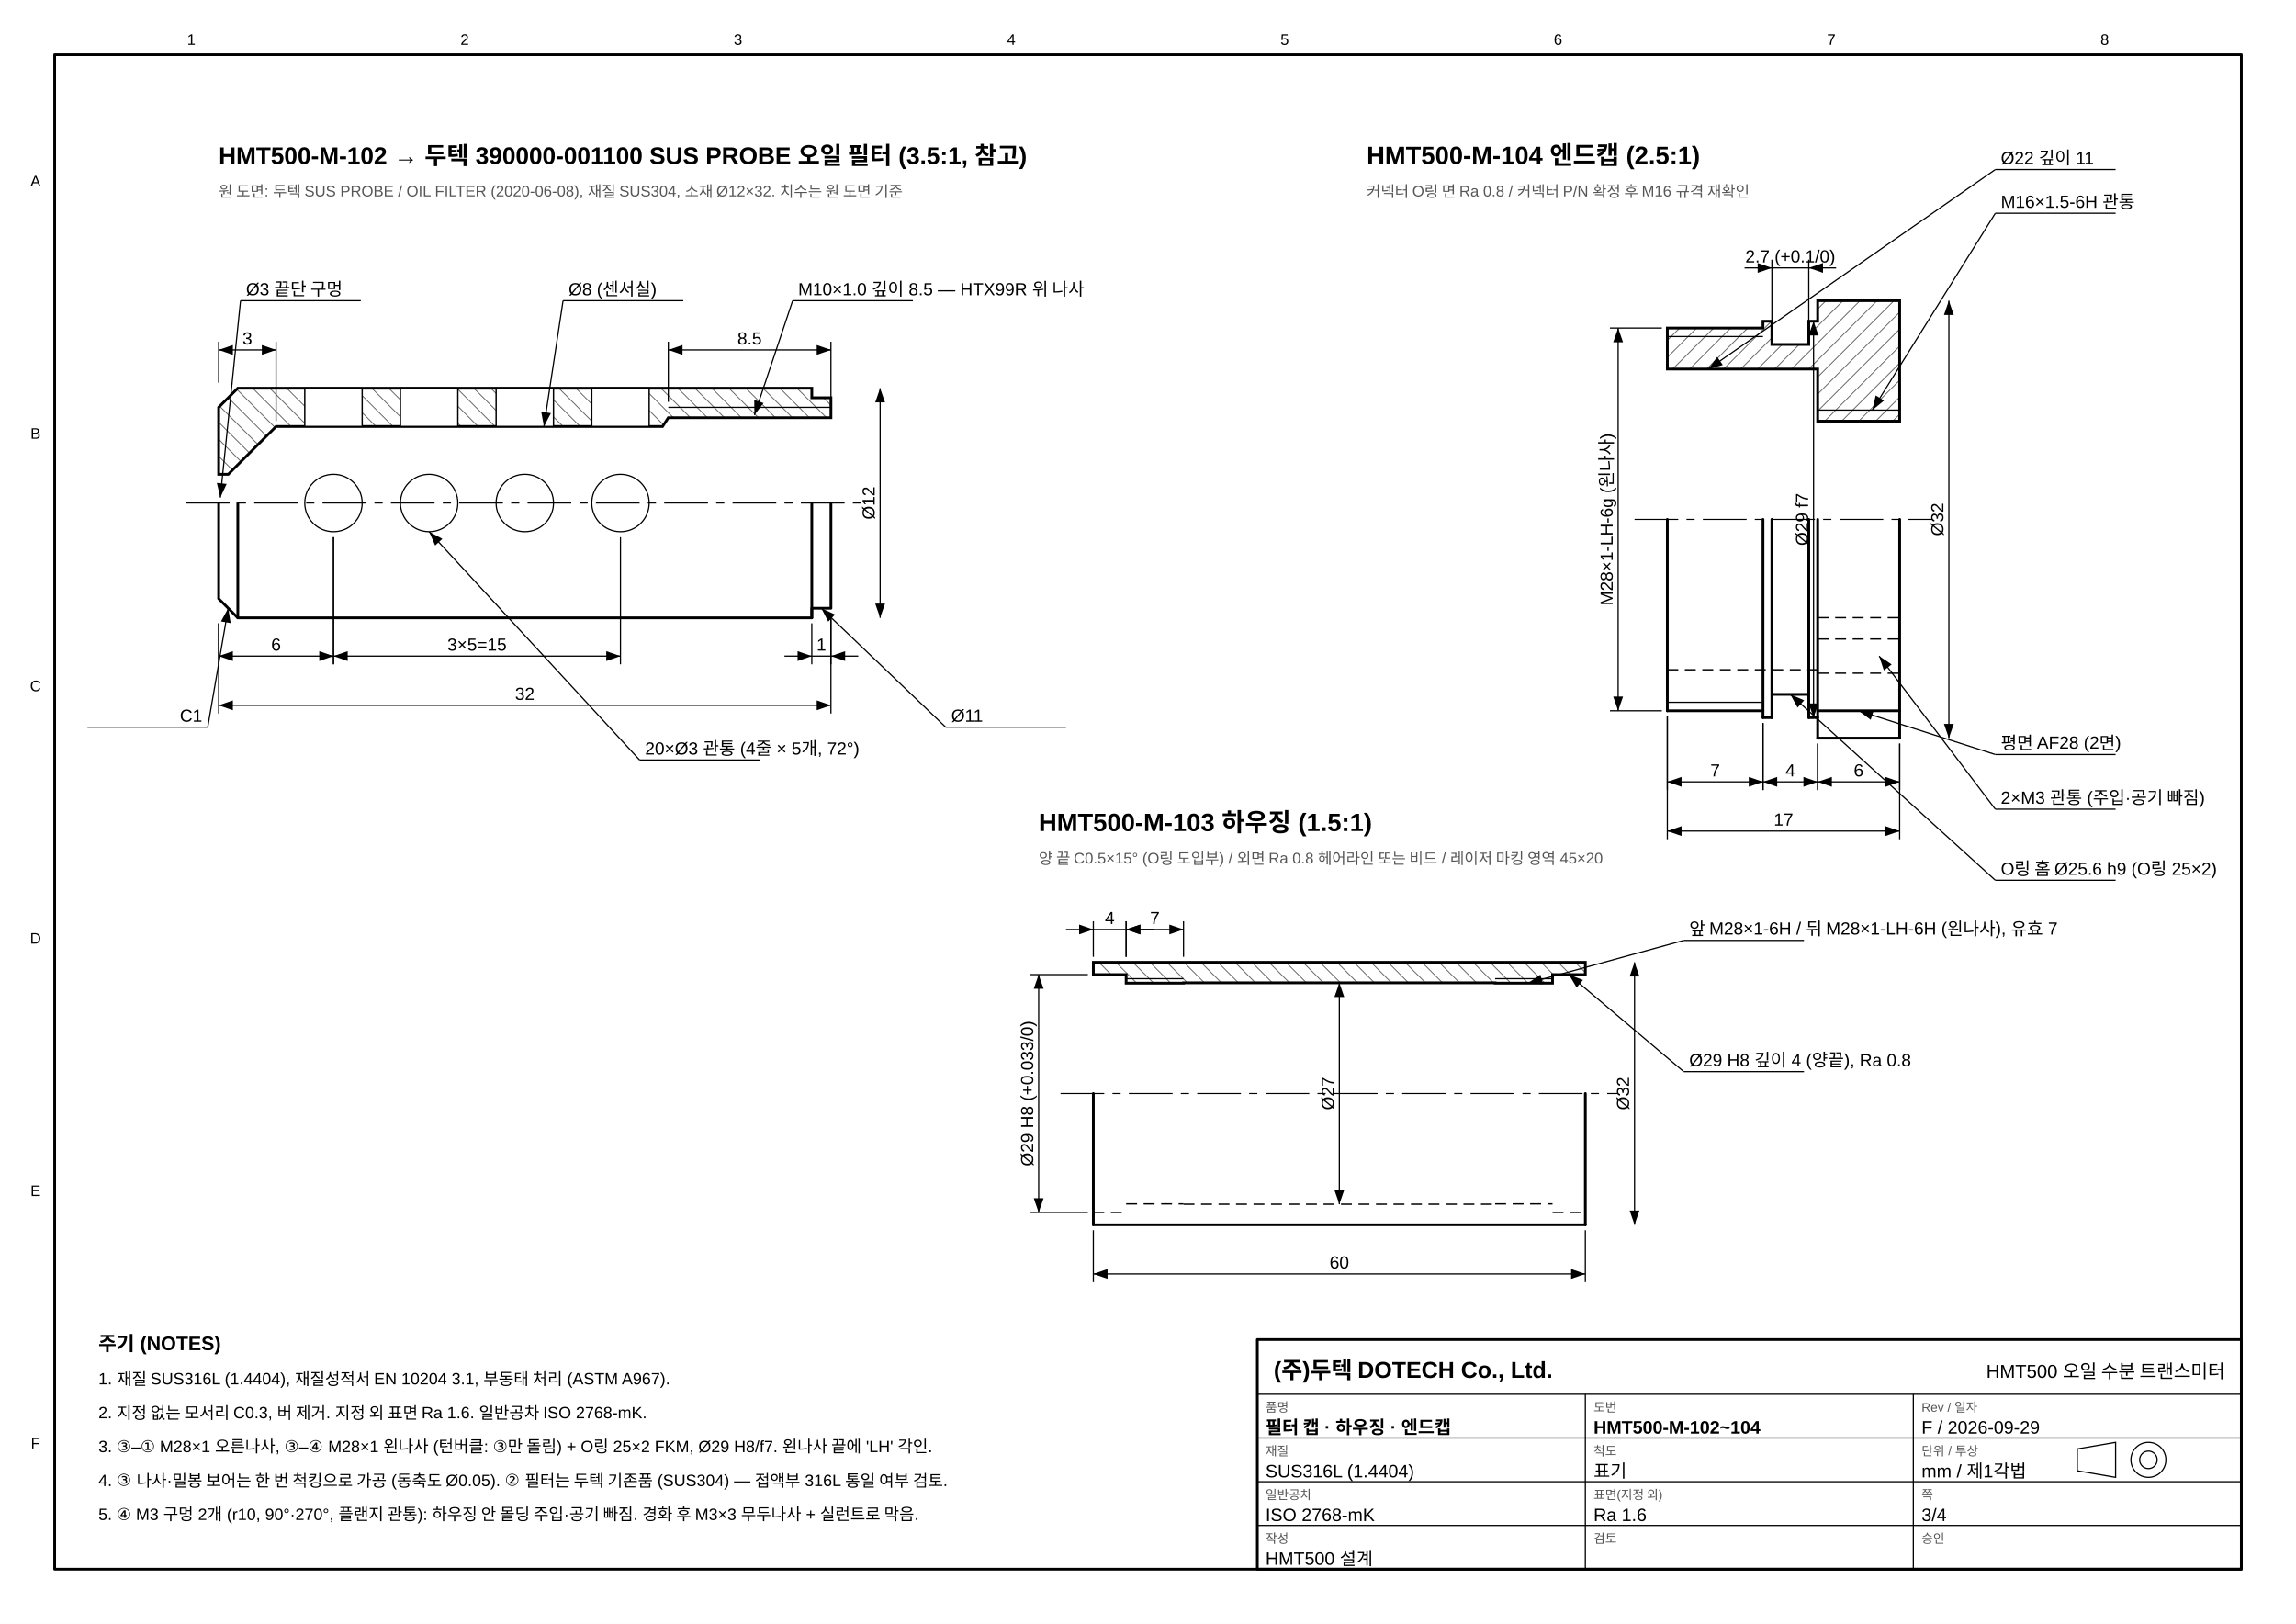
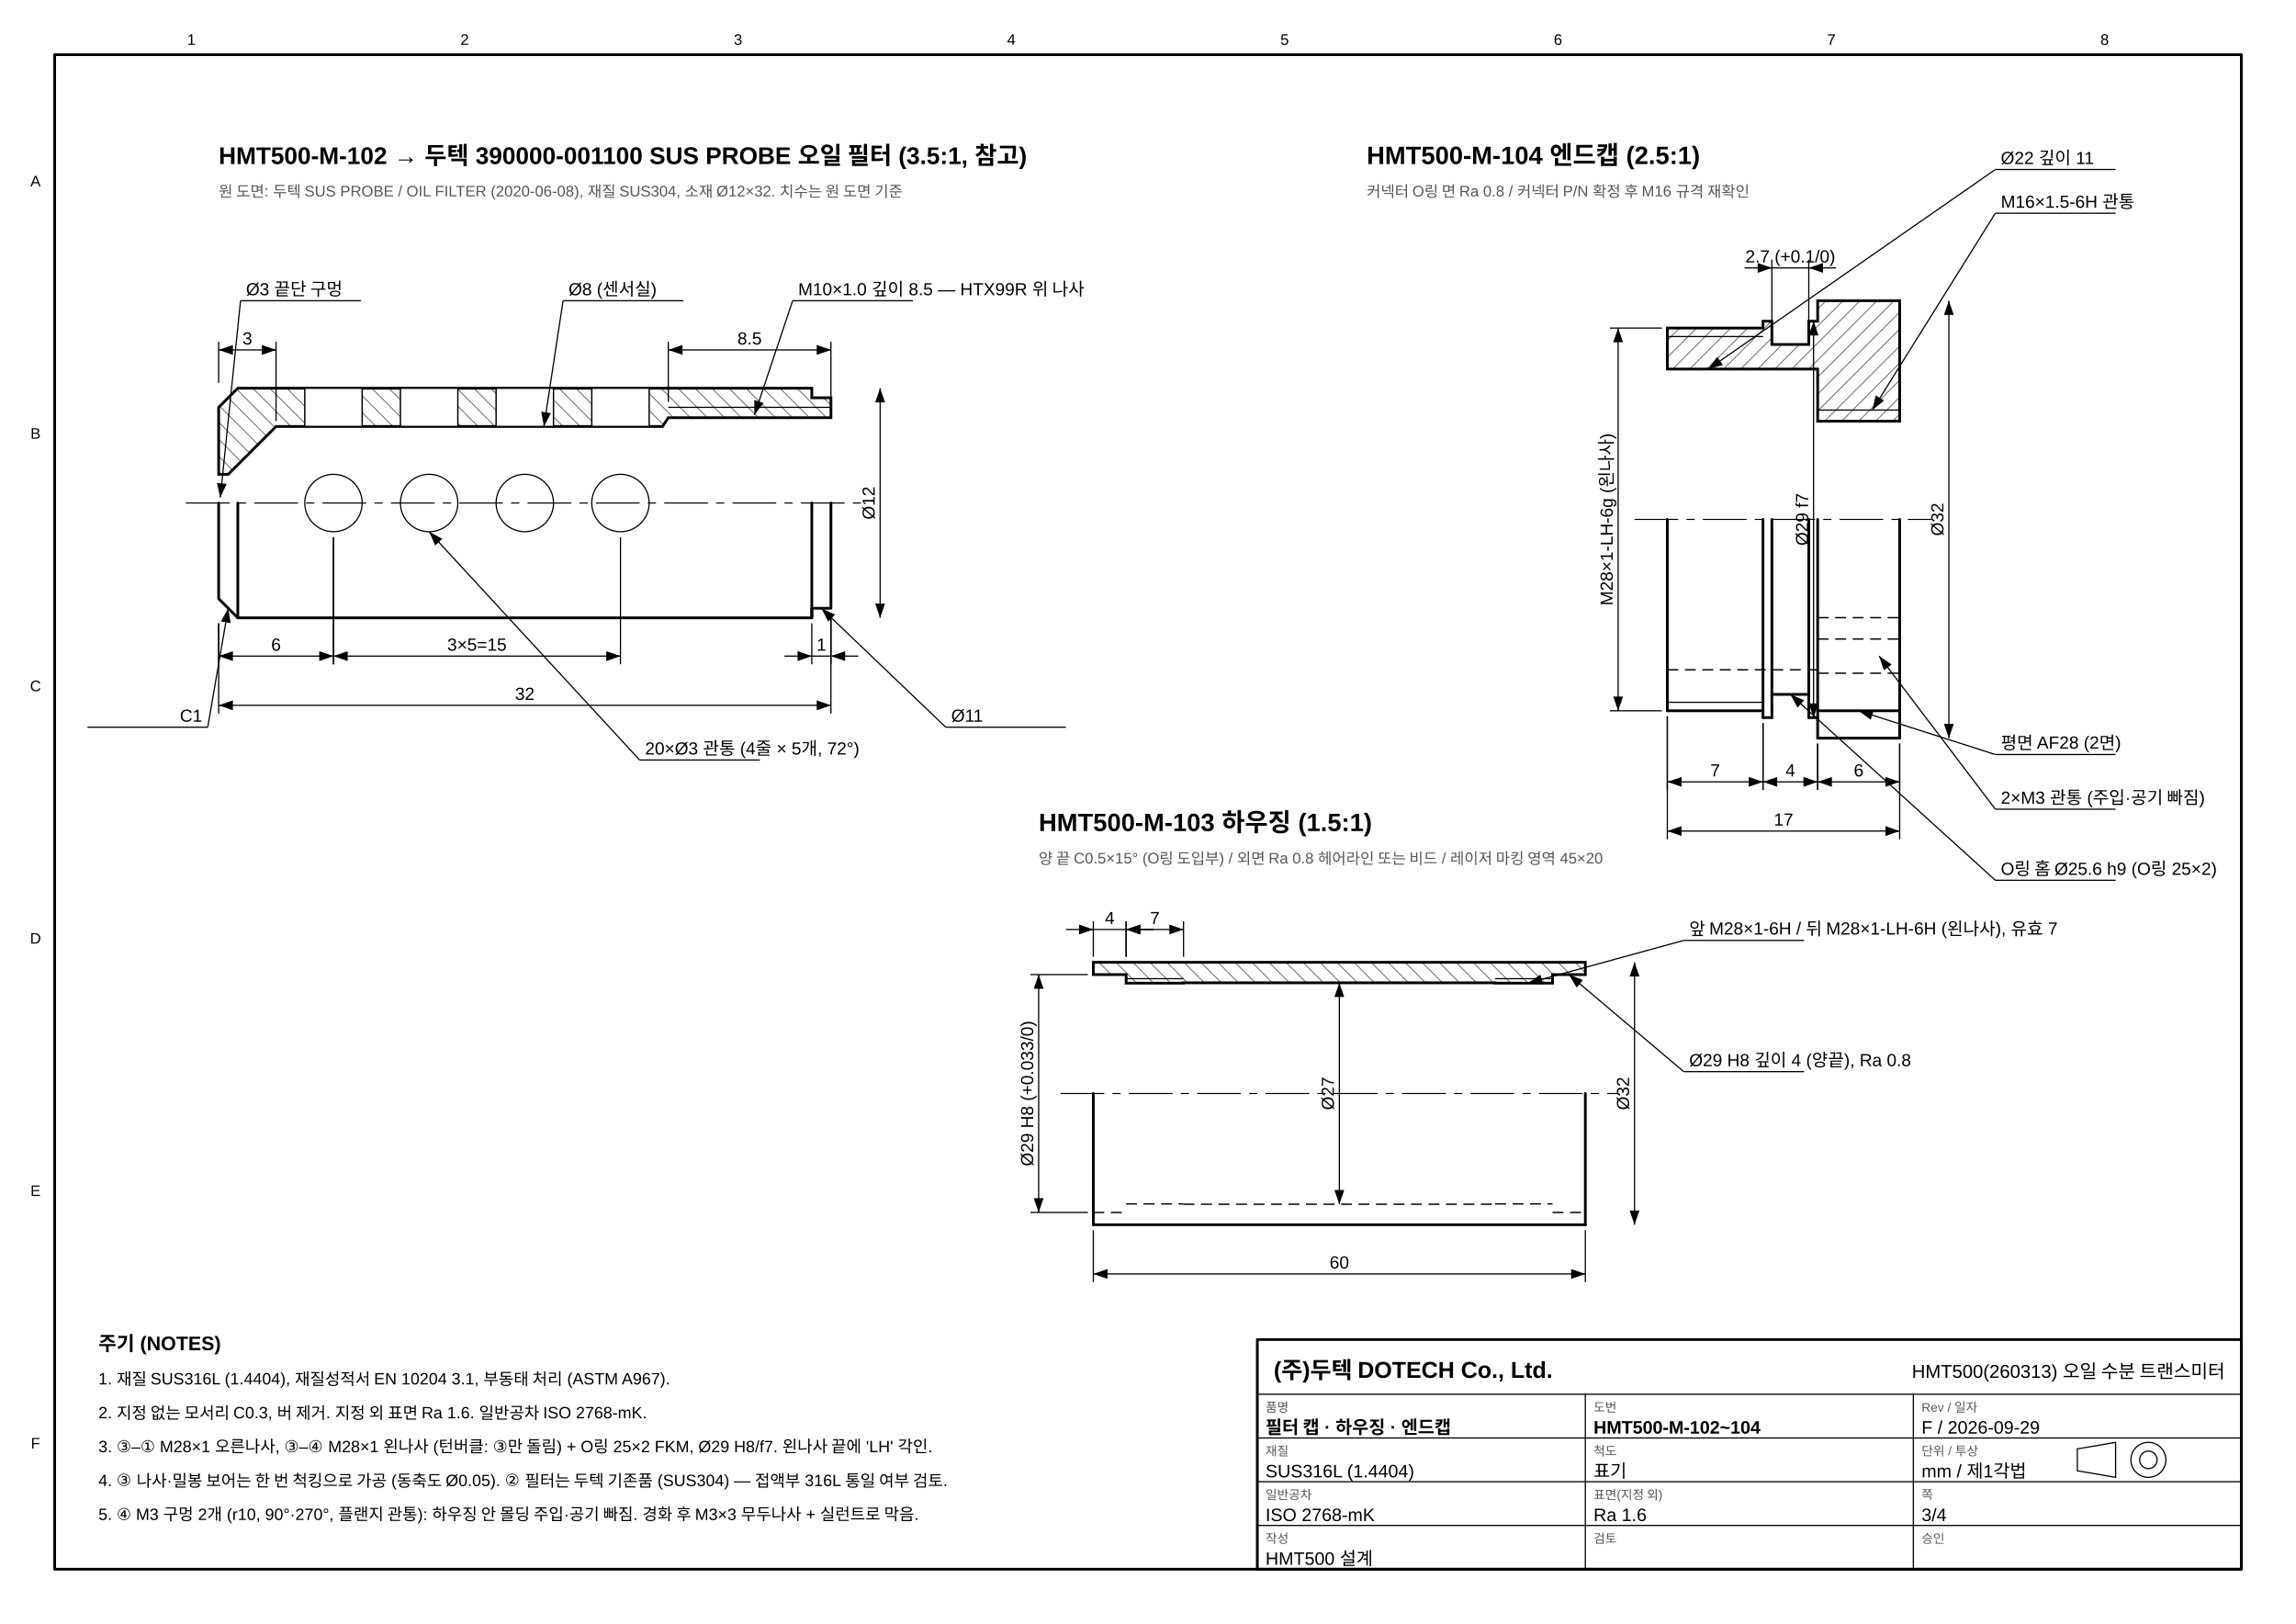
<svg xmlns="http://www.w3.org/2000/svg" width="420.0mm" height="297.0mm" viewBox="0 0 420.0 297.0">
  <rect width="420.0" height="297.0" fill="#fff" />
  <style>
 .thick{stroke:#000;stroke-width:0.5;fill:none;stroke-linecap:round;stroke-linejoin:round}
 .thin{stroke:#000;stroke-width:0.22;fill:none}
 .center{stroke:#000;stroke-width:0.2;stroke-dasharray:8 1.5 1.5 1.5;fill:none}
 .hidden{stroke:#000;stroke-width:0.25;stroke-dasharray:2 1.2;fill:none}
 .hatchfill{stroke:#000;stroke-width:0.5;fill:url(#hatch)}
 .hatchfill2{stroke:#000;stroke-width:0.5;fill:url(#hatch2)}
 .part2{stroke:#000;stroke-width:0.35;fill:url(#hatch2)}
 .buy{stroke:#000;stroke-width:0.35;fill:#e8e8e8}
 .green{stroke:#000;stroke-width:0.35;fill:#cfe8d0}
 .arrow{fill:#000;stroke:none}
 .t{font-family:'Noto Sans KR','NanumGothic','Malgun Gothic',Arial,sans-serif;fill:#000}
 .muted{fill:#555}
</style>
  <defs>
    <pattern id="hatch" width="2.2" height="2.2" patternUnits="userSpaceOnUse" patternTransform="rotate(45)">
      <line x1="0" y1="0" x2="0" y2="2.2" stroke="#000" stroke-width="0.18" />
    </pattern>
    <pattern id="hatch2" width="2.2" height="2.2" patternUnits="userSpaceOnUse" patternTransform="rotate(-45)">
      <line x1="0" y1="0" x2="0" y2="2.2" stroke="#000" stroke-width="0.18" />
    </pattern>
  </defs>
  <line x1="34.000" y1="92.000" x2="158.000" y2="92.000" class="center" />
  <polygon points="40.000,86.750 40.000,74.500 43.500,71.000 148.500,71.000 148.500,72.750 152.000,72.750 152.000,76.395 122.250,76.395 121.200,78.000 50.500,78.000 41.750,86.750" class="hatchfill2" />
  <polyline points="40.000,92.000 40.000,97.250 40.000,109.500 43.500,113.000 148.500,113.000 148.500,111.250 152.000,111.250 152.000,92.000" class="thick" />
  <line x1="43.500" y1="92.000" x2="43.500" y2="113.000" class="thick" />
  <line x1="148.500" y1="92.000" x2="148.500" y2="113.000" class="thick" />
  <line x1="122.250" y1="74.500" x2="152.000" y2="74.500" class="thin" />
  <rect x="55.750" y="71.000" width="10.500" height="7.000" style="fill:#fff;stroke:#000;stroke-width:0.25" />
  <circle cx="61.000" cy="92.000" r="5.250" class="thin" fill="none" />
  <rect x="73.250" y="71.000" width="10.500" height="7.000" style="fill:#fff;stroke:#000;stroke-width:0.25" />
  <circle cx="78.500" cy="92.000" r="5.250" class="thin" fill="none" />
  <rect x="90.750" y="71.000" width="10.500" height="7.000" style="fill:#fff;stroke:#000;stroke-width:0.25" />
  <circle cx="96.000" cy="92.000" r="5.250" class="thin" fill="none" />
  <rect x="108.250" y="71.000" width="10.500" height="7.000" style="fill:#fff;stroke:#000;stroke-width:0.25" />
  <circle cx="113.500" cy="92.000" r="5.250" class="thin" fill="none" />
  <line x1="40.000" y1="114.000" x2="40.000" y2="121.500" class="thin" />
  <line x1="61.000" y1="98.250" x2="61.000" y2="121.500" class="thin" />
  <line x1="40.000" y1="120.000" x2="61.000" y2="120.000" class="thin" />
  <polygon points="40.000,120.000 42.600,119.100 42.600,120.900" class="arrow" />
  <polygon points="61.000,120.000 58.400,120.900 58.400,119.100" class="arrow" />
  <text x="50.500" y="119.000" font-size="3.2" text-anchor="middle" class="t ">6</text>
  <line x1="61.000" y1="98.250" x2="61.000" y2="121.500" class="thin" />
  <line x1="113.500" y1="98.250" x2="113.500" y2="121.500" class="thin" />
  <line x1="61.000" y1="120.000" x2="113.500" y2="120.000" class="thin" />
  <polygon points="61.000,120.000 63.600,119.100 63.600,120.900" class="arrow" />
  <polygon points="113.500,120.000 110.900,120.900 110.900,119.100" class="arrow" />
  <text x="87.250" y="119.000" font-size="3.2" text-anchor="middle" class="t ">3×5=15</text>
  <line x1="148.500" y1="114.000" x2="148.500" y2="121.500" class="thin" />
  <line x1="152.000" y1="112.250" x2="152.000" y2="121.500" class="thin" />
  <line x1="148.500" y1="120.000" x2="152.000" y2="120.000" class="thin" />
  <polygon points="148.500,120.000 145.900,120.900 145.900,119.100" class="arrow" />
  <polygon points="152.000,120.000 154.600,119.100 154.600,120.900" class="arrow" />
  <line x1="143.500" y1="120.000" x2="148.500" y2="120.000" class="thin" />
  <line x1="152.000" y1="120.000" x2="157.000" y2="120.000" class="thin" />
  <text x="150.250" y="119.000" font-size="3.2" text-anchor="middle" class="t ">1</text>
  <line x1="40.000" y1="114.000" x2="40.000" y2="130.500" class="thin" />
  <line x1="152.000" y1="112.250" x2="152.000" y2="130.500" class="thin" />
  <line x1="40.000" y1="129.000" x2="152.000" y2="129.000" class="thin" />
  <polygon points="40.000,129.000 42.600,128.100 42.600,129.900" class="arrow" />
  <polygon points="152.000,129.000 149.400,129.900 149.400,128.100" class="arrow" />
  <text x="96.000" y="128.000" font-size="3.2" text-anchor="middle" class="t ">32</text>
  <line x1="122.250" y1="73.500" x2="122.250" y2="62.500" class="thin" />
  <line x1="152.000" y1="73.500" x2="152.000" y2="62.500" class="thin" />
  <line x1="122.250" y1="64.000" x2="152.000" y2="64.000" class="thin" />
  <polygon points="122.250,64.000 124.850,63.100 124.850,64.900" class="arrow" />
  <polygon points="152.000,64.000 149.400,64.900 149.400,63.100" class="arrow" />
  <text x="137.125" y="63.000" font-size="3.2" text-anchor="middle" class="t ">8.5</text>
  <line x1="40.000" y1="70.000" x2="40.000" y2="62.500" class="thin" />
  <line x1="50.500" y1="77.000" x2="50.500" y2="62.500" class="thin" />
  <line x1="40.000" y1="64.000" x2="50.500" y2="64.000" class="thin" />
  <polygon points="40.000,64.000 42.600,63.100 42.600,64.900" class="arrow" />
  <polygon points="50.500,64.000 47.900,64.900 47.900,63.100" class="arrow" />
  <text x="45.250" y="63.000" font-size="3.2" text-anchor="middle" class="t ">3</text>
  <line x1="161.000" y1="71.000" x2="161.000" y2="113.000" class="thin" />
  <polygon points="161.000,71.000 161.900,73.600 160.100,73.600" class="arrow" />
  <polygon points="161.000,113.000 160.100,110.400 161.900,110.400" class="arrow" />
  <text x="160.000" y="92.000" font-size="3.2" text-anchor="middle" transform="rotate(-90 160.000 92.000)" class="t ">Ø12</text>
  <line x1="99.500" y1="78.000" x2="103.000" y2="55.000" class="thin" />
  <polygon points="99.500,78.000 99.001,75.294 100.781,75.565" class="arrow" />
  <line x1="103.000" y1="55.000" x2="125.000" y2="55.000" class="thin" />
  <text x="104.000" y="54.000" font-size="3.2" text-anchor="start" class="t ">Ø8 (센서실)</text>
  <line x1="138.000" y1="75.900" x2="145.000" y2="55.000" class="thin" />
  <polygon points="138.000,75.900 137.972,73.149 139.679,73.720" class="arrow" />
  <line x1="145.000" y1="55.000" x2="167.000" y2="55.000" class="thin" />
  <text x="146.000" y="54.000" font-size="3.2" text-anchor="start" class="t ">M10×1.0 깊이 8.5 — HTX99R 위 나사</text>
  <line x1="150.250" y1="111.250" x2="173.000" y2="133.000" class="thin" />
  <polygon points="150.250,111.250 152.751,112.396 151.507,113.697" class="arrow" />
  <line x1="173.000" y1="133.000" x2="195.000" y2="133.000" class="thin" />
  <text x="174.000" y="132.000" font-size="3.2" text-anchor="start" class="t ">Ø11</text>
  <line x1="40.300" y1="91.000" x2="44.000" y2="55.000" class="thin" />
  <polygon points="40.300,91.000 39.671,88.322 41.461,88.506" class="arrow" />
  <line x1="44.000" y1="55.000" x2="66.000" y2="55.000" class="thin" />
  <text x="45.000" y="54.000" font-size="3.2" text-anchor="start" class="t ">Ø3 끝단 구멍</text>
  <line x1="41.750" y1="111.250" x2="38.000" y2="133.000" class="thin" />
  <polygon points="41.750,111.250 42.195,113.965 40.421,113.659" class="arrow" />
  <line x1="38.000" y1="133.000" x2="16.000" y2="133.000" class="thin" />
  <text x="37.000" y="132.000" font-size="3.2" text-anchor="end" class="t ">C1</text>
  <line x1="78.500" y1="97.250" x2="117.000" y2="139.000" class="thin" />
  <polygon points="78.500,97.250 80.924,98.551 79.601,99.771" class="arrow" />
  <line x1="117.000" y1="139.000" x2="139.000" y2="139.000" class="thin" />
  <text x="118.000" y="138.000" font-size="3.2" text-anchor="start" class="t ">20×Ø3 관통 (4줄 × 5개, 72°)</text>
  <text x="40.000" y="30.000" font-size="4.4" text-anchor="start" font-weight="700" class="t ">HMT500-M-102 → 두텍 390000-001100  SUS PROBE 오일 필터 (3.5:1, 참고)</text>
  <text x="40.000" y="36.000" font-size="2.8" text-anchor="start" class="t muted">원 도면: 두텍 SUS PROBE / OIL FILTER (2020-06-08), 재질 SUS304, 소재 Ø12×32. 치수는 원 도면 기준</text>
  <line x1="299.000" y1="95.000" x2="353.500" y2="95.000" class="center" />
  <polygon points="305.000,60.000 322.500,60.000 322.500,58.750 324.125,58.750 324.125,63.000 330.875,63.000 330.875,58.750 332.500,58.750 332.500,55.000 347.500,55.000 347.500,77.030 332.500,77.030 332.500,67.500 305.000,67.500" class="hatchfill" />
  <line x1="305.000" y1="130.000" x2="322.500" y2="130.000" class="thick" />
  <line x1="305.000" y1="95.000" x2="305.000" y2="130.000" class="thick" />
  <line x1="322.500" y1="131.250" x2="324.125" y2="131.250" class="thick" />
  <line x1="322.500" y1="95.000" x2="322.500" y2="131.250" class="thick" />
  <line x1="324.125" y1="127.000" x2="330.875" y2="127.000" class="thick" />
  <line x1="324.125" y1="95.000" x2="324.125" y2="131.250" class="thick" />
  <line x1="330.875" y1="131.250" x2="332.500" y2="131.250" class="thick" />
  <line x1="330.875" y1="95.000" x2="330.875" y2="131.250" class="thick" />
  <line x1="332.500" y1="135.000" x2="347.500" y2="135.000" class="thick" />
  <line x1="332.500" y1="95.000" x2="332.500" y2="135.000" class="thick" />
  <line x1="347.500" y1="95.000" x2="347.500" y2="135.000" class="thick" />
  <line x1="305.000" y1="128.446" x2="322.500" y2="128.446" class="thin" />
  <line x1="305.000" y1="61.554" x2="322.500" y2="61.554" class="thin" />
  <line x1="332.500" y1="75.000" x2="347.500" y2="75.000" class="thin" />
  <line x1="332.500" y1="130.000" x2="347.500" y2="130.000" class="thick" />
  <line x1="305.000" y1="122.500" x2="332.500" y2="122.500" class="hidden" />
  <line x1="332.500" y1="112.970" x2="347.500" y2="112.970" class="hidden" />
  <line x1="305.000" y1="131.000" x2="305.000" y2="144.500" class="thin" />
  <line x1="322.500" y1="132.250" x2="322.500" y2="144.500" class="thin" />
  <line x1="305.000" y1="143.000" x2="322.500" y2="143.000" class="thin" />
  <polygon points="305.000,143.000 307.600,142.100 307.600,143.900" class="arrow" />
  <polygon points="322.500,143.000 319.900,143.900 319.900,142.100" class="arrow" />
  <text x="313.750" y="142.000" font-size="3.2" text-anchor="middle" class="t ">7</text>
  <line x1="322.500" y1="132.250" x2="322.500" y2="144.500" class="thin" />
  <line x1="332.500" y1="136.000" x2="332.500" y2="144.500" class="thin" />
  <line x1="322.500" y1="143.000" x2="332.500" y2="143.000" class="thin" />
  <polygon points="322.500,143.000 325.100,142.100 325.100,143.900" class="arrow" />
  <polygon points="332.500,143.000 329.900,143.900 329.900,142.100" class="arrow" />
  <text x="327.500" y="142.000" font-size="3.2" text-anchor="middle" class="t ">4</text>
  <line x1="332.500" y1="136.000" x2="332.500" y2="144.500" class="thin" />
  <line x1="347.500" y1="136.000" x2="347.500" y2="144.500" class="thin" />
  <line x1="332.500" y1="143.000" x2="347.500" y2="143.000" class="thin" />
  <polygon points="332.500,143.000 335.100,142.100 335.100,143.900" class="arrow" />
  <polygon points="347.500,143.000 344.900,143.900 344.900,142.100" class="arrow" />
  <text x="340.000" y="142.000" font-size="3.2" text-anchor="middle" class="t ">6</text>
  <line x1="305.000" y1="131.000" x2="305.000" y2="153.500" class="thin" />
  <line x1="347.500" y1="136.000" x2="347.500" y2="153.500" class="thin" />
  <line x1="305.000" y1="152.000" x2="347.500" y2="152.000" class="thin" />
  <polygon points="305.000,152.000 307.600,151.100 307.600,152.900" class="arrow" />
  <polygon points="347.500,152.000 344.900,152.900 344.900,151.100" class="arrow" />
  <text x="326.250" y="151.000" font-size="3.2" text-anchor="middle" class="t ">17</text>
  <line x1="324.125" y1="62.000" x2="324.125" y2="47.500" class="thin" />
  <line x1="330.875" y1="62.000" x2="330.875" y2="47.500" class="thin" />
  <line x1="324.125" y1="49.000" x2="330.875" y2="49.000" class="thin" />
  <polygon points="324.125,49.000 321.525,49.900 321.525,48.100" class="arrow" />
  <polygon points="330.875,49.000 333.475,48.100 333.475,49.900" class="arrow" />
  <line x1="319.125" y1="49.000" x2="324.125" y2="49.000" class="thin" />
  <line x1="330.875" y1="49.000" x2="335.875" y2="49.000" class="thin" />
  <text x="327.500" y="48.000" font-size="3.2" text-anchor="middle" class="t ">2.7 (+0.1/0)</text>
  <line x1="304.000" y1="60.000" x2="294.500" y2="60.000" class="thin" />
  <line x1="304.000" y1="130.000" x2="294.500" y2="130.000" class="thin" />
  <line x1="296.000" y1="60.000" x2="296.000" y2="130.000" class="thin" />
  <polygon points="296.000,60.000 296.900,62.600 295.100,62.600" class="arrow" />
  <polygon points="296.000,130.000 295.100,127.400 296.900,127.400" class="arrow" />
  <text x="295.000" y="95.000" font-size="3.2" text-anchor="middle" transform="rotate(-90 295.000 95.000)" class="t ">M28×1-LH-6g (왼나사)</text>
  <line x1="331.750" y1="58.750" x2="331.750" y2="131.250" class="thin" />
  <polygon points="331.750,58.750 332.650,61.350 330.850,61.350" class="arrow" />
  <polygon points="331.750,131.250 330.850,128.650 332.650,128.650" class="arrow" />
  <text x="330.750" y="95.000" font-size="3.2" text-anchor="middle" transform="rotate(-90 330.750 95.000)" class="t ">Ø29 f7</text>
  <line x1="356.500" y1="55.000" x2="356.500" y2="135.000" class="thin" />
  <polygon points="356.500,55.000 357.400,57.600 355.600,57.600" class="arrow" />
  <polygon points="356.500,135.000 355.600,132.400 357.400,132.400" class="arrow" />
  <text x="355.500" y="95.000" font-size="3.2" text-anchor="middle" transform="rotate(-90 355.500 95.000)" class="t ">Ø32</text>
  <line x1="342.500" y1="75.000" x2="365.000" y2="39.000" class="thin" />
  <polygon points="342.500,75.000 343.115,72.318 344.641,73.272" class="arrow" />
  <line x1="365.000" y1="39.000" x2="387.000" y2="39.000" class="thin" />
  <text x="366.000" y="38.000" font-size="3.2" text-anchor="start" class="t ">M16×1.5-6H 관통</text>
  <line x1="312.500" y1="67.500" x2="365.000" y2="31.000" class="thin" />
  <polygon points="312.500,67.500 314.121,65.277 315.149,66.755" class="arrow" />
  <line x1="365.000" y1="31.000" x2="387.000" y2="31.000" class="thin" />
  <text x="366.000" y="30.000" font-size="3.2" text-anchor="start" class="t ">Ø22 깊이 11</text>
  <line x1="332.500" y1="116.875" x2="347.500" y2="116.875" class="hidden" />
  <line x1="332.500" y1="123.125" x2="347.500" y2="123.125" class="hidden" />
  <line x1="343.750" y1="120.000" x2="365.000" y2="148.000" class="thin" />
  <polygon points="343.750,120.000 346.039,121.527 344.605,122.615" class="arrow" />
  <line x1="365.000" y1="148.000" x2="387.000" y2="148.000" class="thin" />
  <text x="366.000" y="147.000" font-size="3.2" text-anchor="start" class="t ">2×M3 관통 (주입·공기 빠짐)</text>
  <line x1="327.500" y1="127.000" x2="365.000" y2="161.000" class="thin" />
  <polygon points="327.500,127.000 330.031,128.080 328.822,129.413" class="arrow" />
  <line x1="365.000" y1="161.000" x2="387.000" y2="161.000" class="thin" />
  <text x="366.000" y="160.000" font-size="3.2" text-anchor="start" class="t ">O링 홈 Ø25.6 h9 (O링 25×2)</text>
  <line x1="340.000" y1="130.000" x2="365.000" y2="138.000" class="thin" />
  <polygon points="340.000,130.000 342.751,129.935 342.202,131.650" class="arrow" />
  <line x1="365.000" y1="138.000" x2="387.000" y2="138.000" class="thin" />
  <text x="366.000" y="137.000" font-size="3.2" text-anchor="start" class="t ">평면 AF28 (2면)</text>
  <text x="250.000" y="30.000" font-size="4.6" text-anchor="start" font-weight="700" class="t ">HMT500-M-104  엔드캡 (2.5:1)</text>
  <text x="250.000" y="36.000" font-size="2.8" text-anchor="start" class="t muted">커넥터 O링 면 Ra 0.8 / 커넥터 P/N 확정 후 M16 규격 재확인</text>
  <line x1="194.000" y1="200.000" x2="296.000" y2="200.000" class="center" />
  <polygon points="200.000,176.000 290.000,176.000 290.000,178.250 284.000,178.250 284.000,179.812 273.500,179.812 273.500,179.750 216.500,179.750 216.500,179.812 206.000,179.812 206.000,178.250 200.000,178.250" class="hatchfill2" />
  <line x1="200.000" y1="224.000" x2="290.000" y2="224.000" class="thick" />
  <line x1="200.000" y1="200.000" x2="200.000" y2="224.000" class="thick" />
  <line x1="290.000" y1="200.000" x2="290.000" y2="224.000" class="thick" />
  <line x1="206.000" y1="179.000" x2="216.500" y2="179.000" class="thin" />
  <line x1="273.500" y1="179.000" x2="284.000" y2="179.000" class="thin" />
  <line x1="200.000" y1="221.750" x2="206.000" y2="221.750" class="hidden" />
  <line x1="206.000" y1="220.188" x2="216.500" y2="220.188" class="hidden" />
  <line x1="216.500" y1="220.250" x2="273.500" y2="220.250" class="hidden" />
  <line x1="273.500" y1="220.188" x2="284.000" y2="220.188" class="hidden" />
  <line x1="284.000" y1="221.750" x2="290.000" y2="221.750" class="hidden" />
  <line x1="200.000" y1="225.000" x2="200.000" y2="234.500" class="thin" />
  <line x1="290.000" y1="225.000" x2="290.000" y2="234.500" class="thin" />
  <line x1="200.000" y1="233.000" x2="290.000" y2="233.000" class="thin" />
  <polygon points="200.000,233.000 202.600,232.100 202.600,233.900" class="arrow" />
  <polygon points="290.000,233.000 287.400,233.900 287.400,232.100" class="arrow" />
  <text x="245.000" y="232.000" font-size="3.2" text-anchor="middle" class="t ">60</text>
  <line x1="200.000" y1="175.000" x2="200.000" y2="168.500" class="thin" />
  <line x1="206.000" y1="175.000" x2="206.000" y2="168.500" class="thin" />
  <line x1="200.000" y1="170.000" x2="206.000" y2="170.000" class="thin" />
  <polygon points="200.000,170.000 197.400,170.900 197.400,169.100" class="arrow" />
  <polygon points="206.000,170.000 208.600,169.100 208.600,170.900" class="arrow" />
  <line x1="195.000" y1="170.000" x2="200.000" y2="170.000" class="thin" />
  <line x1="206.000" y1="170.000" x2="211.000" y2="170.000" class="thin" />
  <text x="203.000" y="169.000" font-size="3.2" text-anchor="middle" class="t ">4</text>
  <line x1="206.000" y1="175.000" x2="206.000" y2="168.500" class="thin" />
  <line x1="216.500" y1="175.000" x2="216.500" y2="168.500" class="thin" />
  <line x1="206.000" y1="170.000" x2="216.500" y2="170.000" class="thin" />
  <polygon points="206.000,170.000 208.600,169.100 208.600,170.900" class="arrow" />
  <polygon points="216.500,170.000 213.900,170.900 213.900,169.100" class="arrow" />
  <text x="211.250" y="169.000" font-size="3.2" text-anchor="middle" class="t ">7</text>
  <line x1="299.000" y1="176.000" x2="299.000" y2="224.000" class="thin" />
  <polygon points="299.000,176.000 299.900,178.600 298.100,178.600" class="arrow" />
  <polygon points="299.000,224.000 298.100,221.400 299.900,221.400" class="arrow" />
  <text x="298.000" y="200.000" font-size="3.2" text-anchor="middle" transform="rotate(-90 298.000 200.000)" class="t ">Ø32</text>
  <line x1="245.000" y1="179.750" x2="245.000" y2="220.250" class="thin" />
  <polygon points="245.000,179.750 245.900,182.350 244.100,182.350" class="arrow" />
  <polygon points="245.000,220.250 244.100,217.650 245.900,217.650" class="arrow" />
  <text x="244.000" y="200.000" font-size="3.2" text-anchor="middle" transform="rotate(-90 244.000 200.000)" class="t ">Ø27</text>
  <line x1="199.000" y1="178.250" x2="188.500" y2="178.250" class="thin" />
  <line x1="199.000" y1="221.750" x2="188.500" y2="221.750" class="thin" />
  <line x1="190.000" y1="178.250" x2="190.000" y2="221.750" class="thin" />
  <polygon points="190.000,178.250 190.900,180.850 189.100,180.850" class="arrow" />
  <polygon points="190.000,221.750 189.100,219.150 190.900,219.150" class="arrow" />
  <text x="189.000" y="200.000" font-size="3.2" text-anchor="middle" transform="rotate(-90 189.000 200.000)" class="t ">Ø29 H8 (+0.033/0)</text>
  <line x1="279.500" y1="179.812" x2="308.000" y2="172.000" class="thin" />
  <polygon points="279.500,179.812 281.770,178.257 282.245,179.993" class="arrow" />
  <line x1="308.000" y1="172.000" x2="330.000" y2="172.000" class="thin" />
  <text x="309.000" y="171.000" font-size="3.2" text-anchor="start" class="t ">앞 M28×1-6H / 뒤 M28×1-LH-6H (왼나사), 유효 7</text>
  <line x1="287.000" y1="178.250" x2="308.000" y2="196.000" class="thin" />
  <polygon points="287.000,178.250 289.567,179.241 288.405,180.616" class="arrow" />
  <line x1="308.000" y1="196.000" x2="330.000" y2="196.000" class="thin" />
  <text x="309.000" y="195.000" font-size="3.2" text-anchor="start" class="t ">Ø29 H8 깊이 4 (양끝), Ra 0.8</text>
  <text x="190.000" y="152.000" font-size="4.6" text-anchor="start" font-weight="700" class="t ">HMT500-M-103  하우징 (1.5:1)</text>
  <text x="190.000" y="158.000" font-size="2.8" text-anchor="start" class="t muted">양 끝 C0.5×15° (O링 도입부) / 외면 Ra 0.8 헤어라인 또는 비드 / 레이저 마킹 영역 45×20</text>
  <text x="18.000" y="247.000" font-size="3.6" text-anchor="start" font-weight="700" class="t ">주기 (NOTES)</text>
  <text x="18.000" y="253.200" font-size="3.0" text-anchor="start" class="t ">1. 재질 SUS316L (1.4404), 재질성적서 EN 10204 3.1, 부동태 처리 (ASTM A967).</text>
  <text x="18.000" y="259.400" font-size="3.0" text-anchor="start" class="t ">2. 지정 없는 모서리 C0.3, 버 제거. 지정 외 표면 Ra 1.6. 일반공차 ISO 2768-mK.</text>
  <text x="18.000" y="265.600" font-size="3.0" text-anchor="start" class="t ">3. ③–① M28×1 오른나사, ③–④ M28×1 왼나사 (턴버클: ③만 돌림) + O링 25×2 FKM, Ø29 H8/f7. 왼나사 끝에 'LH' 각인.</text>
  <text x="18.000" y="271.800" font-size="3.0" text-anchor="start" class="t ">4. ③ 나사·밀봉 보어는 한 번 척킹으로 가공 (동축도 Ø0.05). ② 필터는 두텍 기존품 (SUS304) — 접액부 316L 통일 여부 검토.</text>
  <text x="18.000" y="278.000" font-size="3.0" text-anchor="start" class="t ">5. ④ M3 구멍 2개 (r10, 90°·270°, 플랜지 관통): 하우징 안 몰딩 주입·공기 빠짐. 경화 후 M3×3 무두나사 + 실런트로 막음.</text>
  <rect x="10" y="10" width="400.0" height="277.0" class="thick" fill="none" />
  <text x="35.000" y="8.200" font-size="2.8" text-anchor="middle" class="t ">1</text>
  <text x="85.000" y="8.200" font-size="2.8" text-anchor="middle" class="t ">2</text>
  <text x="135.000" y="8.200" font-size="2.8" text-anchor="middle" class="t ">3</text>
  <text x="185.000" y="8.200" font-size="2.8" text-anchor="middle" class="t ">4</text>
  <text x="235.000" y="8.200" font-size="2.8" text-anchor="middle" class="t ">5</text>
  <text x="285.000" y="8.200" font-size="2.8" text-anchor="middle" class="t ">6</text>
  <text x="335.000" y="8.200" font-size="2.8" text-anchor="middle" class="t ">7</text>
  <text x="385.000" y="8.200" font-size="2.8" text-anchor="middle" class="t ">8</text>
  <text x="6.500" y="34.083" font-size="2.8" text-anchor="middle" class="t ">A</text>
  <text x="6.500" y="80.250" font-size="2.8" text-anchor="middle" class="t ">B</text>
  <text x="6.500" y="126.417" font-size="2.8" text-anchor="middle" class="t ">C</text>
  <text x="6.500" y="172.583" font-size="2.8" text-anchor="middle" class="t ">D</text>
  <text x="6.500" y="218.750" font-size="2.8" text-anchor="middle" class="t ">E</text>
  <text x="6.500" y="264.917" font-size="2.8" text-anchor="middle" class="t ">F</text>
  <rect x="230.0" y="245.0" width="180" height="42" class="thick" fill="#fff" />
  <line x1="230.000" y1="255.000" x2="410.000" y2="255.000" class="thin" />
  <line x1="230.000" y1="263.000" x2="410.000" y2="263.000" class="thin" />
  <line x1="230.000" y1="271.000" x2="410.000" y2="271.000" class="thin" />
  <line x1="230.000" y1="279.000" x2="410.000" y2="279.000" class="thin" />
  <line x1="290.000" y1="255.000" x2="290.000" y2="287.000" class="thin" />
  <line x1="350.000" y1="255.000" x2="350.000" y2="287.000" class="thin" />
  <text x="233.000" y="252.000" font-size="4.2" text-anchor="start" font-weight="700" class="t ">(주)두텍  DOTECH Co., Ltd.</text>
-   <text x="407.000" y="252.000" font-size="3.4" text-anchor="end" class="t ">HMT500 오일 수분 트랜스미터</text>
+   <text x="407.000" y="252.000" font-size="3.4" text-anchor="end" class="t ">HMT500(260313) 오일 수분 트랜스미터</text>
  <text x="231.500" y="258.200" font-size="2.3" text-anchor="start" class="t muted">품명</text>
  <text x="231.500" y="262.200" font-size="3.3" text-anchor="start" font-weight="700" class="t ">필터 캡 · 하우징 · 엔드캡</text>
  <text x="291.500" y="258.200" font-size="2.3" text-anchor="start" class="t muted">도번</text>
  <text x="291.500" y="262.200" font-size="3.3" text-anchor="start" font-weight="700" class="t ">HMT500-M-102~104</text>
  <text x="351.500" y="258.200" font-size="2.3" text-anchor="start" class="t muted">Rev / 일자</text>
  <text x="351.500" y="262.200" font-size="3.3" text-anchor="start" class="t ">F / 2026-09-29</text>
  <text x="231.500" y="266.200" font-size="2.3" text-anchor="start" class="t muted">재질</text>
  <text x="231.500" y="270.200" font-size="3.3" text-anchor="start" class="t ">SUS316L (1.4404)</text>
  <text x="291.500" y="266.200" font-size="2.3" text-anchor="start" class="t muted">척도</text>
  <text x="291.500" y="270.200" font-size="3.3" text-anchor="start" class="t ">표기</text>
  <text x="351.500" y="266.200" font-size="2.3" text-anchor="start" class="t muted">단위 / 투상</text>
  <text x="351.500" y="270.200" font-size="3.3" text-anchor="start" class="t ">mm / 제1각법</text>
  <text x="231.500" y="274.200" font-size="2.3" text-anchor="start" class="t muted">일반공차</text>
  <text x="231.500" y="278.200" font-size="3.3" text-anchor="start" class="t ">ISO 2768-mK</text>
  <text x="291.500" y="274.200" font-size="2.3" text-anchor="start" class="t muted">표면(지정 외)</text>
  <text x="291.500" y="278.200" font-size="3.3" text-anchor="start" class="t ">Ra 1.6</text>
  <text x="351.500" y="274.200" font-size="2.3" text-anchor="start" class="t muted">쪽</text>
  <text x="351.500" y="278.200" font-size="3.3" text-anchor="start" class="t ">3/4</text>
  <text x="231.500" y="282.200" font-size="2.3" text-anchor="start" class="t muted">작성</text>
  <text x="231.500" y="286.200" font-size="3.3" text-anchor="start" class="t ">HMT500 설계</text>
  <text x="291.500" y="282.200" font-size="2.3" text-anchor="start" class="t muted">검토</text>
  <text x="291.500" y="286.200" font-size="3.3" text-anchor="start" class="t " />
  <text x="351.500" y="282.200" font-size="2.3" text-anchor="start" class="t muted">승인</text>
  <text x="351.500" y="286.200" font-size="3.3" text-anchor="start" class="t " />
  <polygon points="380.0,265.0 387.0,263.8 387.0,270.2 380.0,269.0" class="thin" fill="none" />
  <circle cx="393.000" cy="267.000" r="3.200" class="thin" fill="none" />
  <circle cx="393.000" cy="267.000" r="1.600" class="thin" fill="none" />
</svg>
